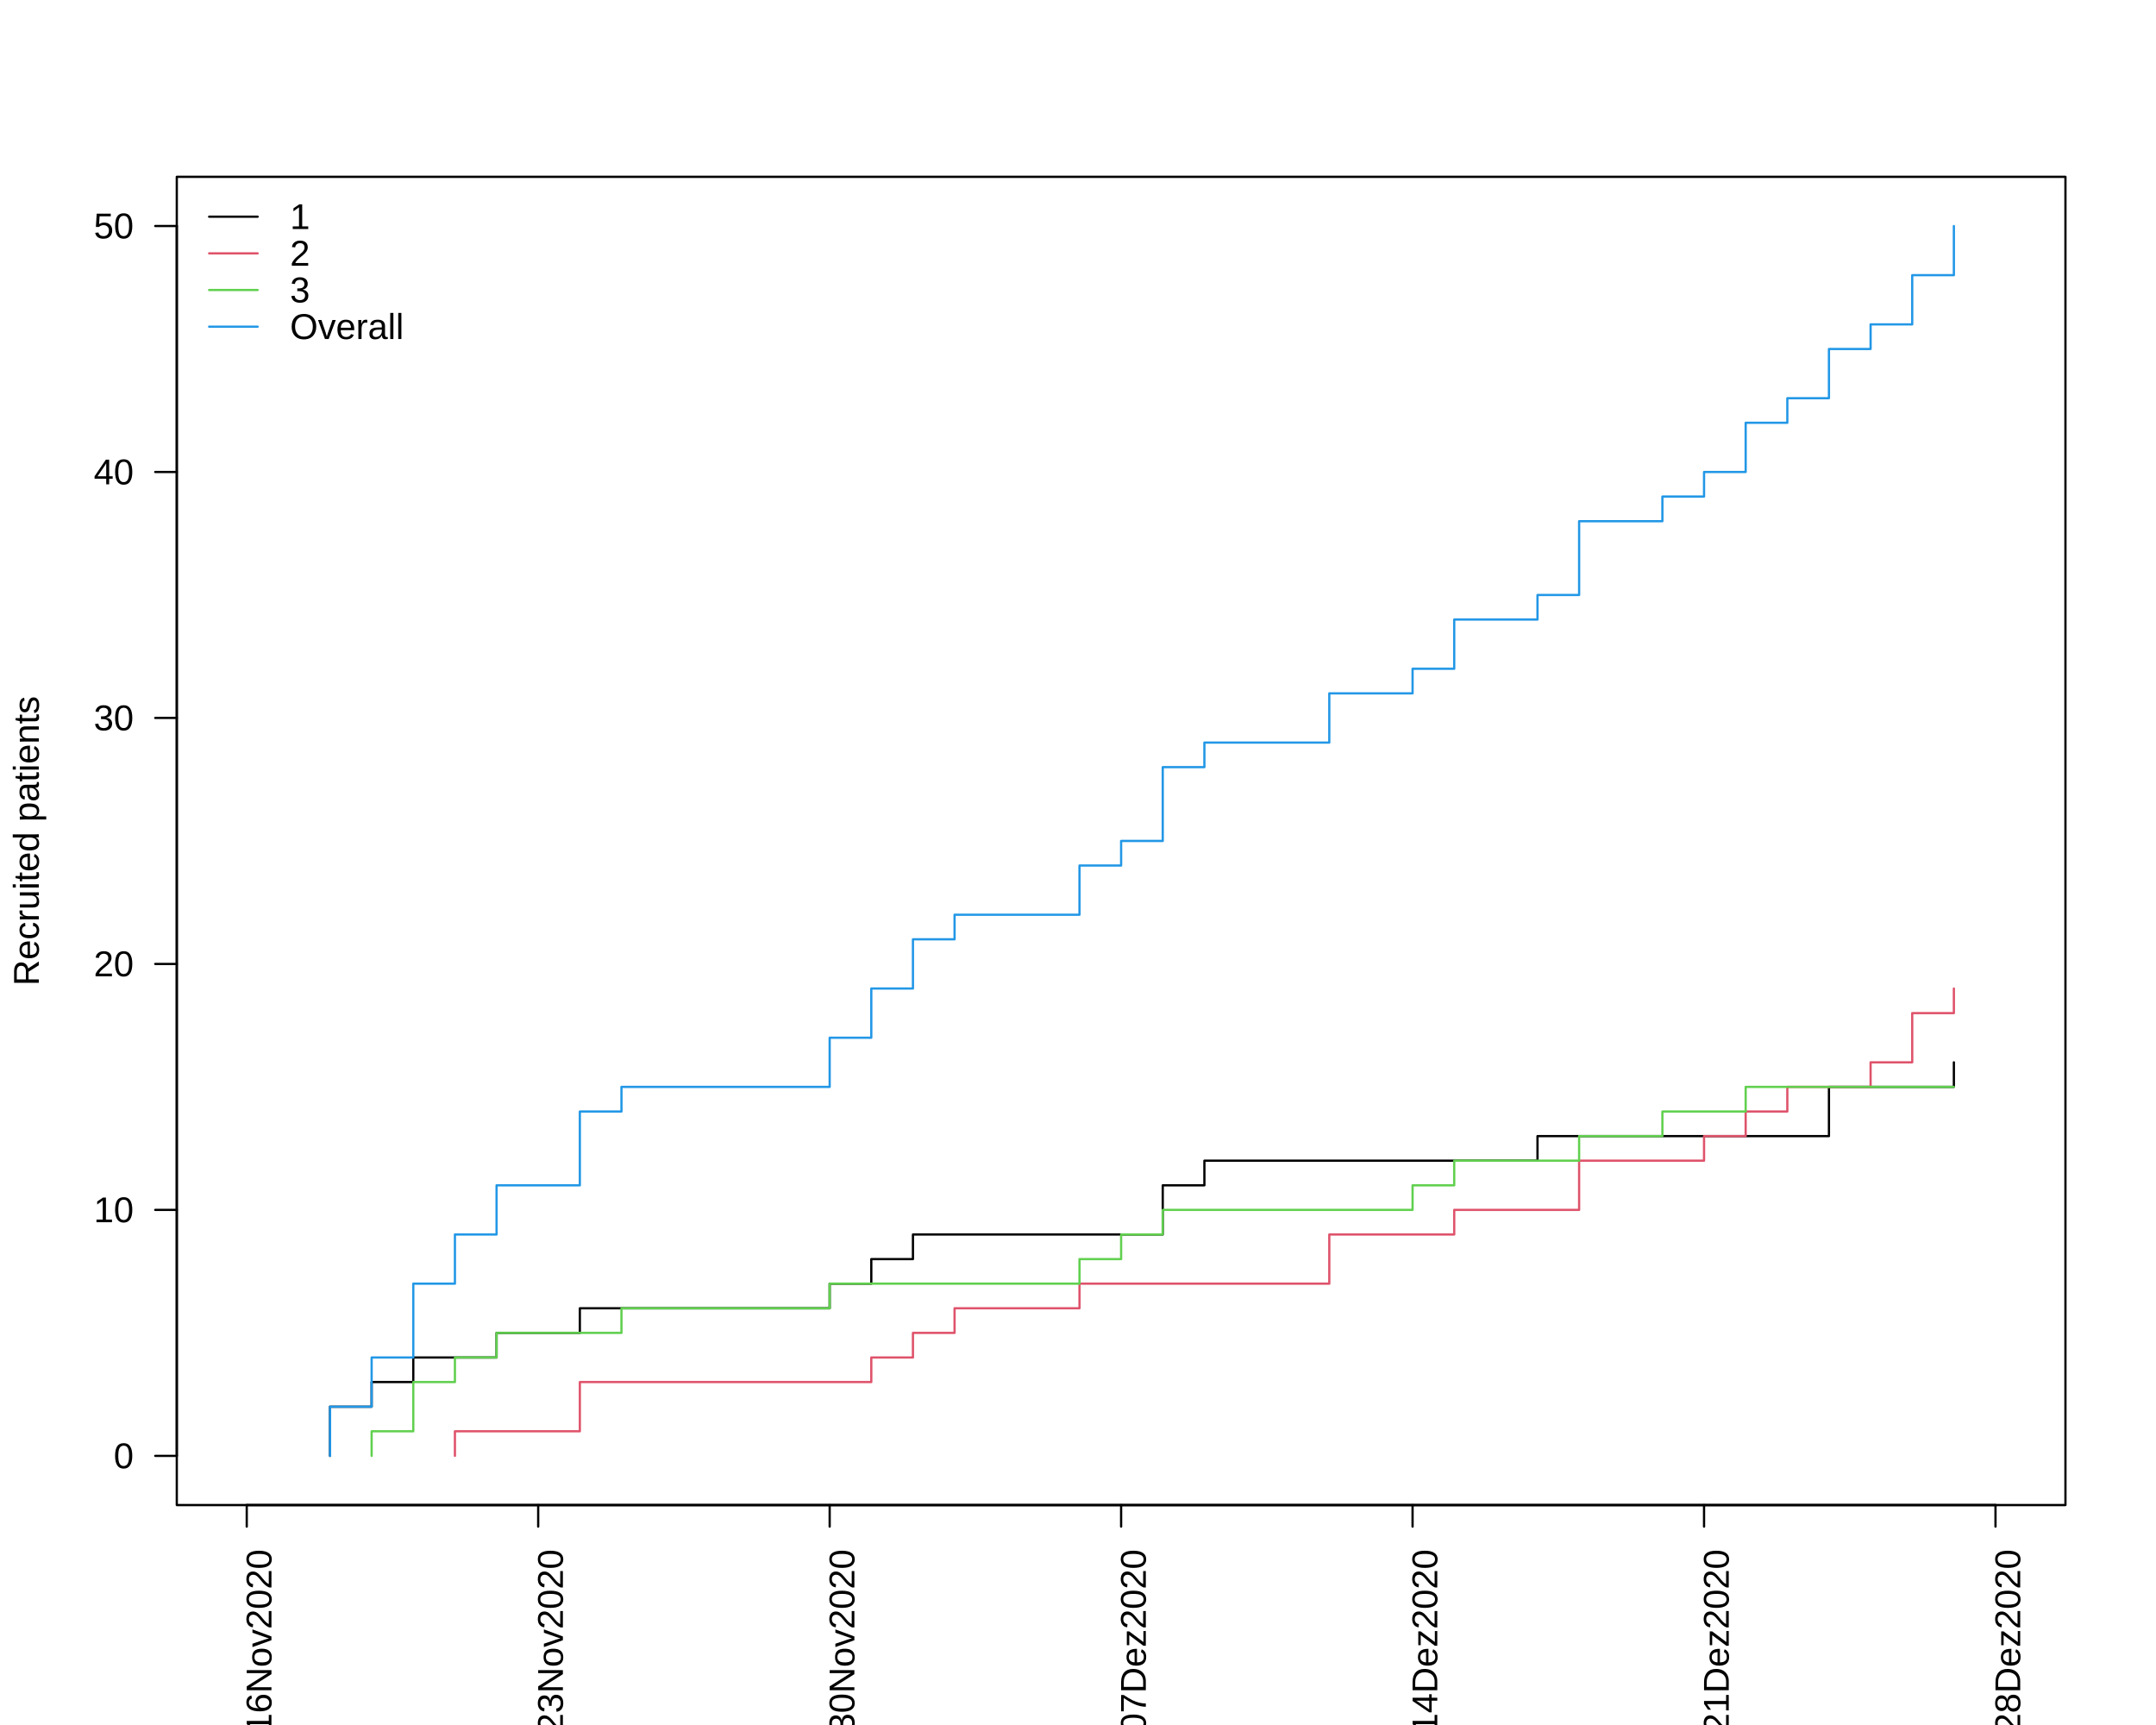
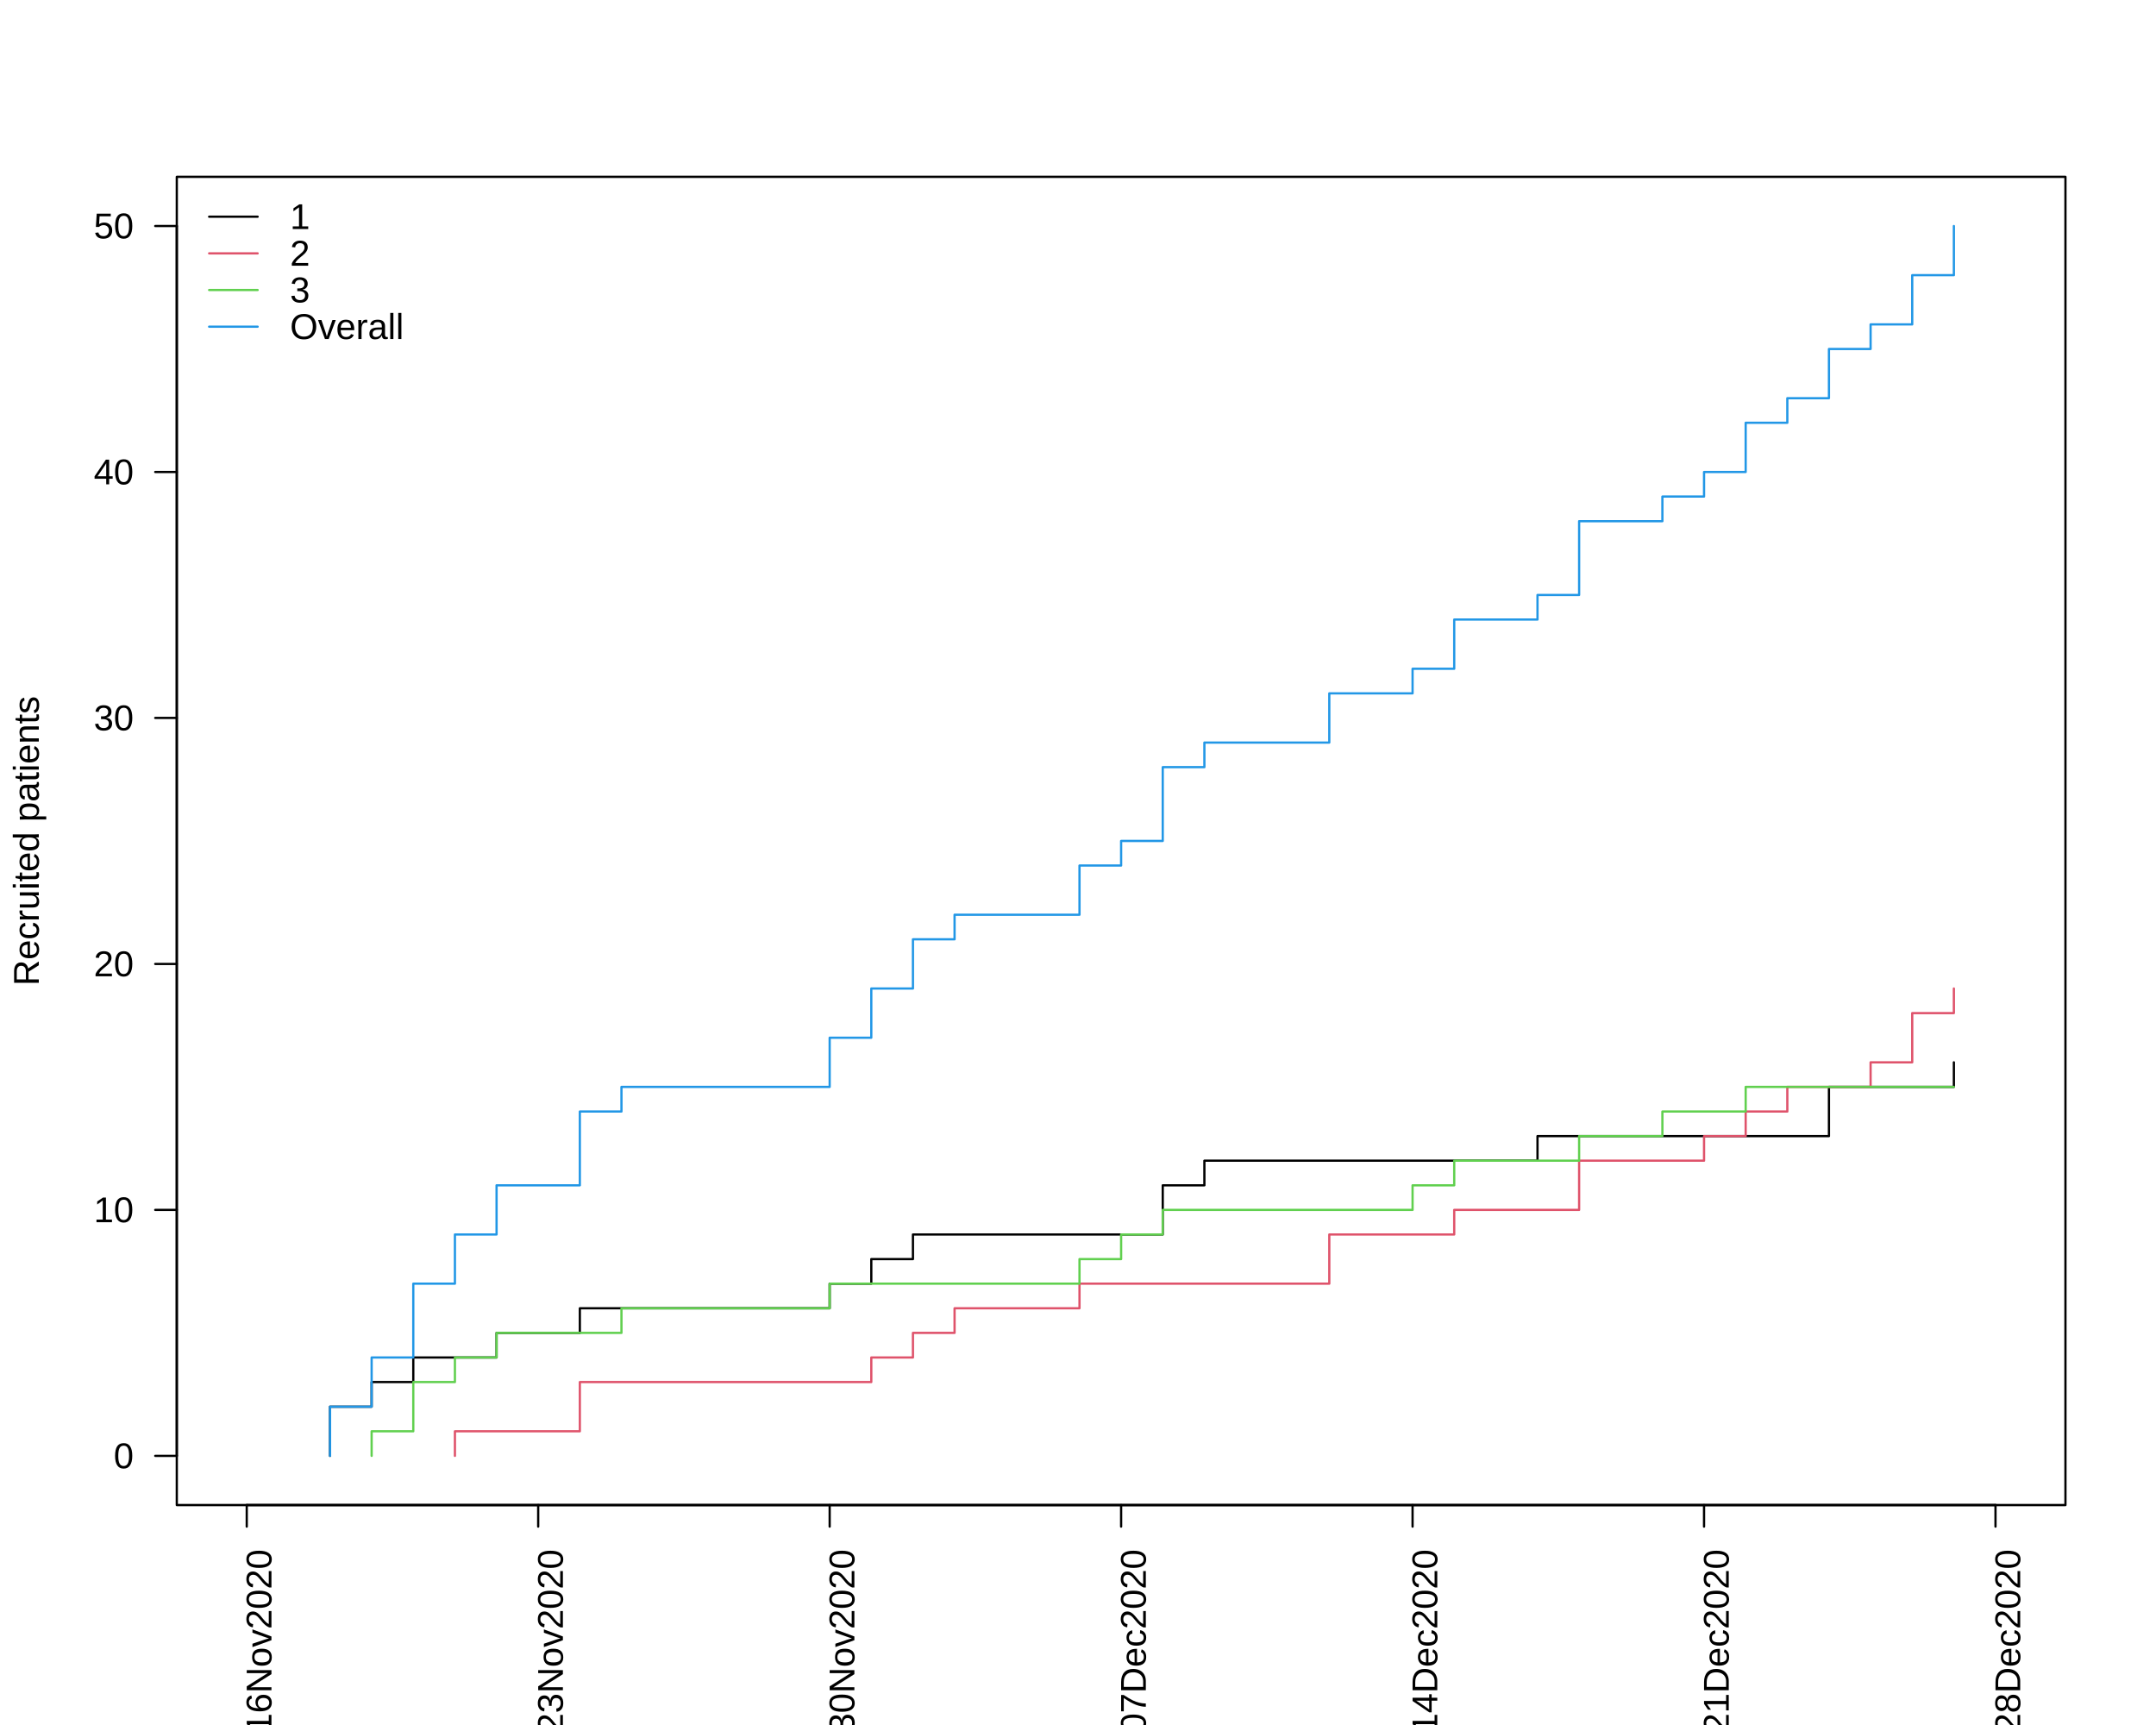
<svg xmlns="http://www.w3.org/2000/svg" viewBox="0 0 720.00 576.00">
  <defs>
    <style type="text/css">
    line, polyline, polygon, path, rect, circle {
      fill: none;
      stroke: #000000;
      stroke-linecap: round;
      stroke-linejoin: round;
      stroke-miterlimit: 10.00;
    }
  </style>
  </defs>
  <rect width="100%" height="100%" style="stroke: none; fill: #FFFFFF;" />
  <text transform="translate(12.96,329.15) rotate(-90)" style="font-size: 12.00px; font-family: Liberation Sans;" textLength="96.70px" lengthAdjust="spacingAndGlyphs">Recruited patients</text>
  <polygon points="59.04,502.56 689.76,502.56 689.76,59.04 59.04,59.04 " style="stroke-width: 0.75; fill: none;" />
  <line x1="82.40" y1="502.56" x2="666.40" y2="502.56" style="stroke-width: 0.75;" />
  <line x1="82.40" y1="502.56" x2="82.40" y2="509.76" style="stroke-width: 0.75;" />
  <line x1="179.73" y1="502.56" x2="179.73" y2="509.76" style="stroke-width: 0.75;" />
  <line x1="277.07" y1="502.56" x2="277.07" y2="509.76" style="stroke-width: 0.75;" />
  <line x1="374.40" y1="502.56" x2="374.40" y2="509.76" style="stroke-width: 0.75;" />
  <line x1="471.73" y1="502.56" x2="471.73" y2="509.76" style="stroke-width: 0.75;" />
  <line x1="569.07" y1="502.56" x2="569.07" y2="509.76" style="stroke-width: 0.75;" />
  <line x1="666.40" y1="502.56" x2="666.40" y2="509.76" style="stroke-width: 0.75;" />
  <text transform="translate(90.65,578.72) rotate(-90)" style="font-size: 12.00px; font-family: Liberation Sans;" textLength="61.38px" lengthAdjust="spacingAndGlyphs">16Nov2020</text>
  <text transform="translate(187.98,578.72) rotate(-90)" style="font-size: 12.00px; font-family: Liberation Sans;" textLength="61.38px" lengthAdjust="spacingAndGlyphs">23Nov2020</text>
  <text transform="translate(285.32,578.72) rotate(-90)" style="font-size: 12.00px; font-family: Liberation Sans;" textLength="61.38px" lengthAdjust="spacingAndGlyphs">30Nov2020</text>
-   <text transform="translate(382.65,578.72) rotate(-90)" style="font-size: 12.00px; font-family: Liberation Sans;" textLength="61.38px" lengthAdjust="spacingAndGlyphs">07Dez2020</text>
-   <text transform="translate(479.98,578.72) rotate(-90)" style="font-size: 12.00px; font-family: Liberation Sans;" textLength="61.38px" lengthAdjust="spacingAndGlyphs">14Dez2020</text>
-   <text transform="translate(577.32,578.72) rotate(-90)" style="font-size: 12.00px; font-family: Liberation Sans;" textLength="61.38px" lengthAdjust="spacingAndGlyphs">21Dez2020</text>
-   <text transform="translate(674.65,578.72) rotate(-90)" style="font-size: 12.00px; font-family: Liberation Sans;" textLength="61.38px" lengthAdjust="spacingAndGlyphs">28Dez2020</text>
+   <text transform="translate(382.65,578.72) rotate(-90)" style="font-size: 12.00px; font-family: Liberation Sans;" textLength="61.38px" lengthAdjust="spacingAndGlyphs">07Dec2020</text>
+   <text transform="translate(479.98,578.72) rotate(-90)" style="font-size: 12.00px; font-family: Liberation Sans;" textLength="61.38px" lengthAdjust="spacingAndGlyphs">14Dec2020</text>
+   <text transform="translate(577.32,578.72) rotate(-90)" style="font-size: 12.00px; font-family: Liberation Sans;" textLength="61.38px" lengthAdjust="spacingAndGlyphs">21Dec2020</text>
+   <text transform="translate(674.65,578.72) rotate(-90)" style="font-size: 12.00px; font-family: Liberation Sans;" textLength="61.38px" lengthAdjust="spacingAndGlyphs">28Dec2020</text>
  <line x1="59.04" y1="486.13" x2="59.04" y2="75.47" style="stroke-width: 0.75;" />
  <line x1="59.04" y1="486.13" x2="51.84" y2="486.13" style="stroke-width: 0.75;" />
  <line x1="59.04" y1="404.00" x2="51.84" y2="404.00" style="stroke-width: 0.75;" />
  <line x1="59.04" y1="321.87" x2="51.84" y2="321.87" style="stroke-width: 0.75;" />
  <line x1="59.04" y1="239.73" x2="51.84" y2="239.73" style="stroke-width: 0.75;" />
  <line x1="59.04" y1="157.60" x2="51.84" y2="157.60" style="stroke-width: 0.75;" />
  <line x1="59.04" y1="75.47" x2="51.84" y2="75.47" style="stroke-width: 0.75;" />
  <text x="37.97" y="490.26" style="font-size: 12.00px; font-family: Liberation Sans;" textLength="6.67px" lengthAdjust="spacingAndGlyphs">0</text>
  <text x="31.30" y="408.12" style="font-size: 12.00px; font-family: Liberation Sans;" textLength="13.34px" lengthAdjust="spacingAndGlyphs">10</text>
  <text x="31.30" y="325.99" style="font-size: 12.00px; font-family: Liberation Sans;" textLength="13.34px" lengthAdjust="spacingAndGlyphs">20</text>
  <text x="31.30" y="243.86" style="font-size: 12.00px; font-family: Liberation Sans;" textLength="13.34px" lengthAdjust="spacingAndGlyphs">30</text>
  <text x="31.30" y="161.73" style="font-size: 12.00px; font-family: Liberation Sans;" textLength="13.34px" lengthAdjust="spacingAndGlyphs">40</text>
  <text x="31.30" y="79.59" style="font-size: 12.00px; font-family: Liberation Sans;" textLength="13.34px" lengthAdjust="spacingAndGlyphs">50</text>
  <defs>
    <clipPath id="cpNTkuMDR8Njg5Ljc2fDUwMi41Nnw1OS4wNA==">
      <rect x="59.04" y="59.04" width="630.72" height="443.52" />
    </clipPath>
  </defs>
  <polyline points="110.21,486.13 110.21,486.13 110.21,469.71 124.11,469.71 124.11,461.49 138.02,461.49 138.02,453.28 165.83,453.28 165.83,445.07 193.64,445.07 193.64,436.85 277.07,436.85 277.07,428.64 290.97,428.64 290.97,420.43 304.88,420.43 304.88,412.21 388.30,412.21 388.30,395.79 402.21,395.79 402.21,387.57 513.45,387.57 513.45,379.36 610.78,379.36 610.78,362.93 652.50,362.93 652.50,354.72 " style="stroke-width: 0.75;" clip-path="url(#cpNTkuMDR8Njg5Ljc2fDUwMi41Nnw1OS4wNA==)" />
  <polyline points="151.92,486.13 151.92,486.13 151.92,477.92 193.64,477.92 193.64,461.49 290.97,461.49 290.97,453.28 304.88,453.28 304.88,445.07 318.78,445.07 318.78,436.85 360.50,436.85 360.50,428.64 443.92,428.64 443.92,412.21 485.64,412.21 485.64,404.00 527.35,404.00 527.35,387.57 569.07,387.57 569.07,379.36 582.97,379.36 582.97,371.15 596.88,371.15 596.88,362.93 624.69,362.93 624.69,354.72 638.59,354.72 638.59,338.29 652.50,338.29 652.50,330.08 " style="stroke-width: 0.75; stroke: #DF536B;" clip-path="url(#cpNTkuMDR8Njg5Ljc2fDUwMi41Nnw1OS4wNA==)" />
  <polyline points="124.11,486.13 124.11,486.13 124.11,477.92 138.02,477.92 138.02,461.49 151.92,461.49 151.92,453.28 165.83,453.28 165.83,445.07 207.54,445.07 207.54,436.85 277.07,436.85 277.07,428.64 360.50,428.64 360.50,420.43 374.40,420.43 374.40,412.21 388.30,412.21 388.30,404.00 471.73,404.00 471.73,395.79 485.64,395.79 485.64,387.57 527.35,387.57 527.35,379.36 555.16,379.36 555.16,371.15 582.97,371.15 582.97,362.93 652.50,362.93 652.50,362.93 " style="stroke-width: 0.75; stroke: #61D04F;" clip-path="url(#cpNTkuMDR8Njg5Ljc2fDUwMi41Nnw1OS4wNA==)" />
  <polyline points="110.21,486.13 110.21,486.13 110.21,469.71 124.11,469.71 124.11,453.28 138.02,453.28 138.02,428.64 151.92,428.64 151.92,412.21 165.83,412.21 165.83,395.79 193.64,395.79 193.64,371.15 207.54,371.15 207.54,362.93 277.07,362.93 277.07,346.51 290.97,346.51 290.97,330.08 304.88,330.08 304.88,313.65 318.78,313.65 318.78,305.44 360.50,305.44 360.50,289.01 374.40,289.01 374.40,280.80 388.30,280.80 388.30,256.16 402.21,256.16 402.21,247.95 443.92,247.95 443.92,231.52 471.73,231.52 471.73,223.31 485.64,223.31 485.64,206.88 513.45,206.88 513.45,198.67 527.35,198.67 527.35,174.03 555.16,174.03 555.16,165.81 569.07,165.81 569.07,157.60 582.97,157.60 582.97,141.17 596.88,141.17 596.88,132.96 610.78,132.96 610.78,116.53 624.69,116.53 624.69,108.32 638.59,108.32 638.59,91.89 652.50,91.89 652.50,75.47 " style="stroke-width: 0.75; stroke: #2297E6;" clip-path="url(#cpNTkuMDR8Njg5Ljc2fDUwMi41Nnw1OS4wNA==)" />
  <line x1="69.84" y1="72.36" x2="86.04" y2="72.36" style="stroke-width: 0.75;" clip-path="url(#cpNTkuMDR8Njg5Ljc2fDUwMi41Nnw1OS4wNA==)" />
  <line x1="69.84" y1="84.60" x2="86.04" y2="84.60" style="stroke-width: 0.75; stroke: #DF536B;" clip-path="url(#cpNTkuMDR8Njg5Ljc2fDUwMi41Nnw1OS4wNA==)" />
  <line x1="69.84" y1="96.84" x2="86.04" y2="96.84" style="stroke-width: 0.75; stroke: #61D04F;" clip-path="url(#cpNTkuMDR8Njg5Ljc2fDUwMi41Nnw1OS4wNA==)" />
  <line x1="69.84" y1="109.08" x2="86.04" y2="109.08" style="stroke-width: 0.75; stroke: #2297E6;" clip-path="url(#cpNTkuMDR8Njg5Ljc2fDUwMi41Nnw1OS4wNA==)" />
  <g clip-path="url(#cpNTkuMDR8Njg5Ljc2fDUwMi41Nnw1OS4wNA==)">
    <text x="96.84" y="76.48" style="font-size: 12.00px; font-family: Liberation Sans;" textLength="6.67px" lengthAdjust="spacingAndGlyphs">1</text>
  </g>
  <g clip-path="url(#cpNTkuMDR8Njg5Ljc2fDUwMi41Nnw1OS4wNA==)">
    <text x="96.84" y="88.72" style="font-size: 12.00px; font-family: Liberation Sans;" textLength="6.67px" lengthAdjust="spacingAndGlyphs">2</text>
  </g>
  <g clip-path="url(#cpNTkuMDR8Njg5Ljc2fDUwMi41Nnw1OS4wNA==)">
    <text x="96.84" y="100.96" style="font-size: 12.00px; font-family: Liberation Sans;" textLength="6.67px" lengthAdjust="spacingAndGlyphs">3</text>
  </g>
  <g clip-path="url(#cpNTkuMDR8Njg5Ljc2fDUwMi41Nnw1OS4wNA==)">
    <text x="96.84" y="113.20" style="font-size: 12.00px; font-family: Liberation Sans;" textLength="38.02px" lengthAdjust="spacingAndGlyphs">Overall</text>
  </g>
</svg>
